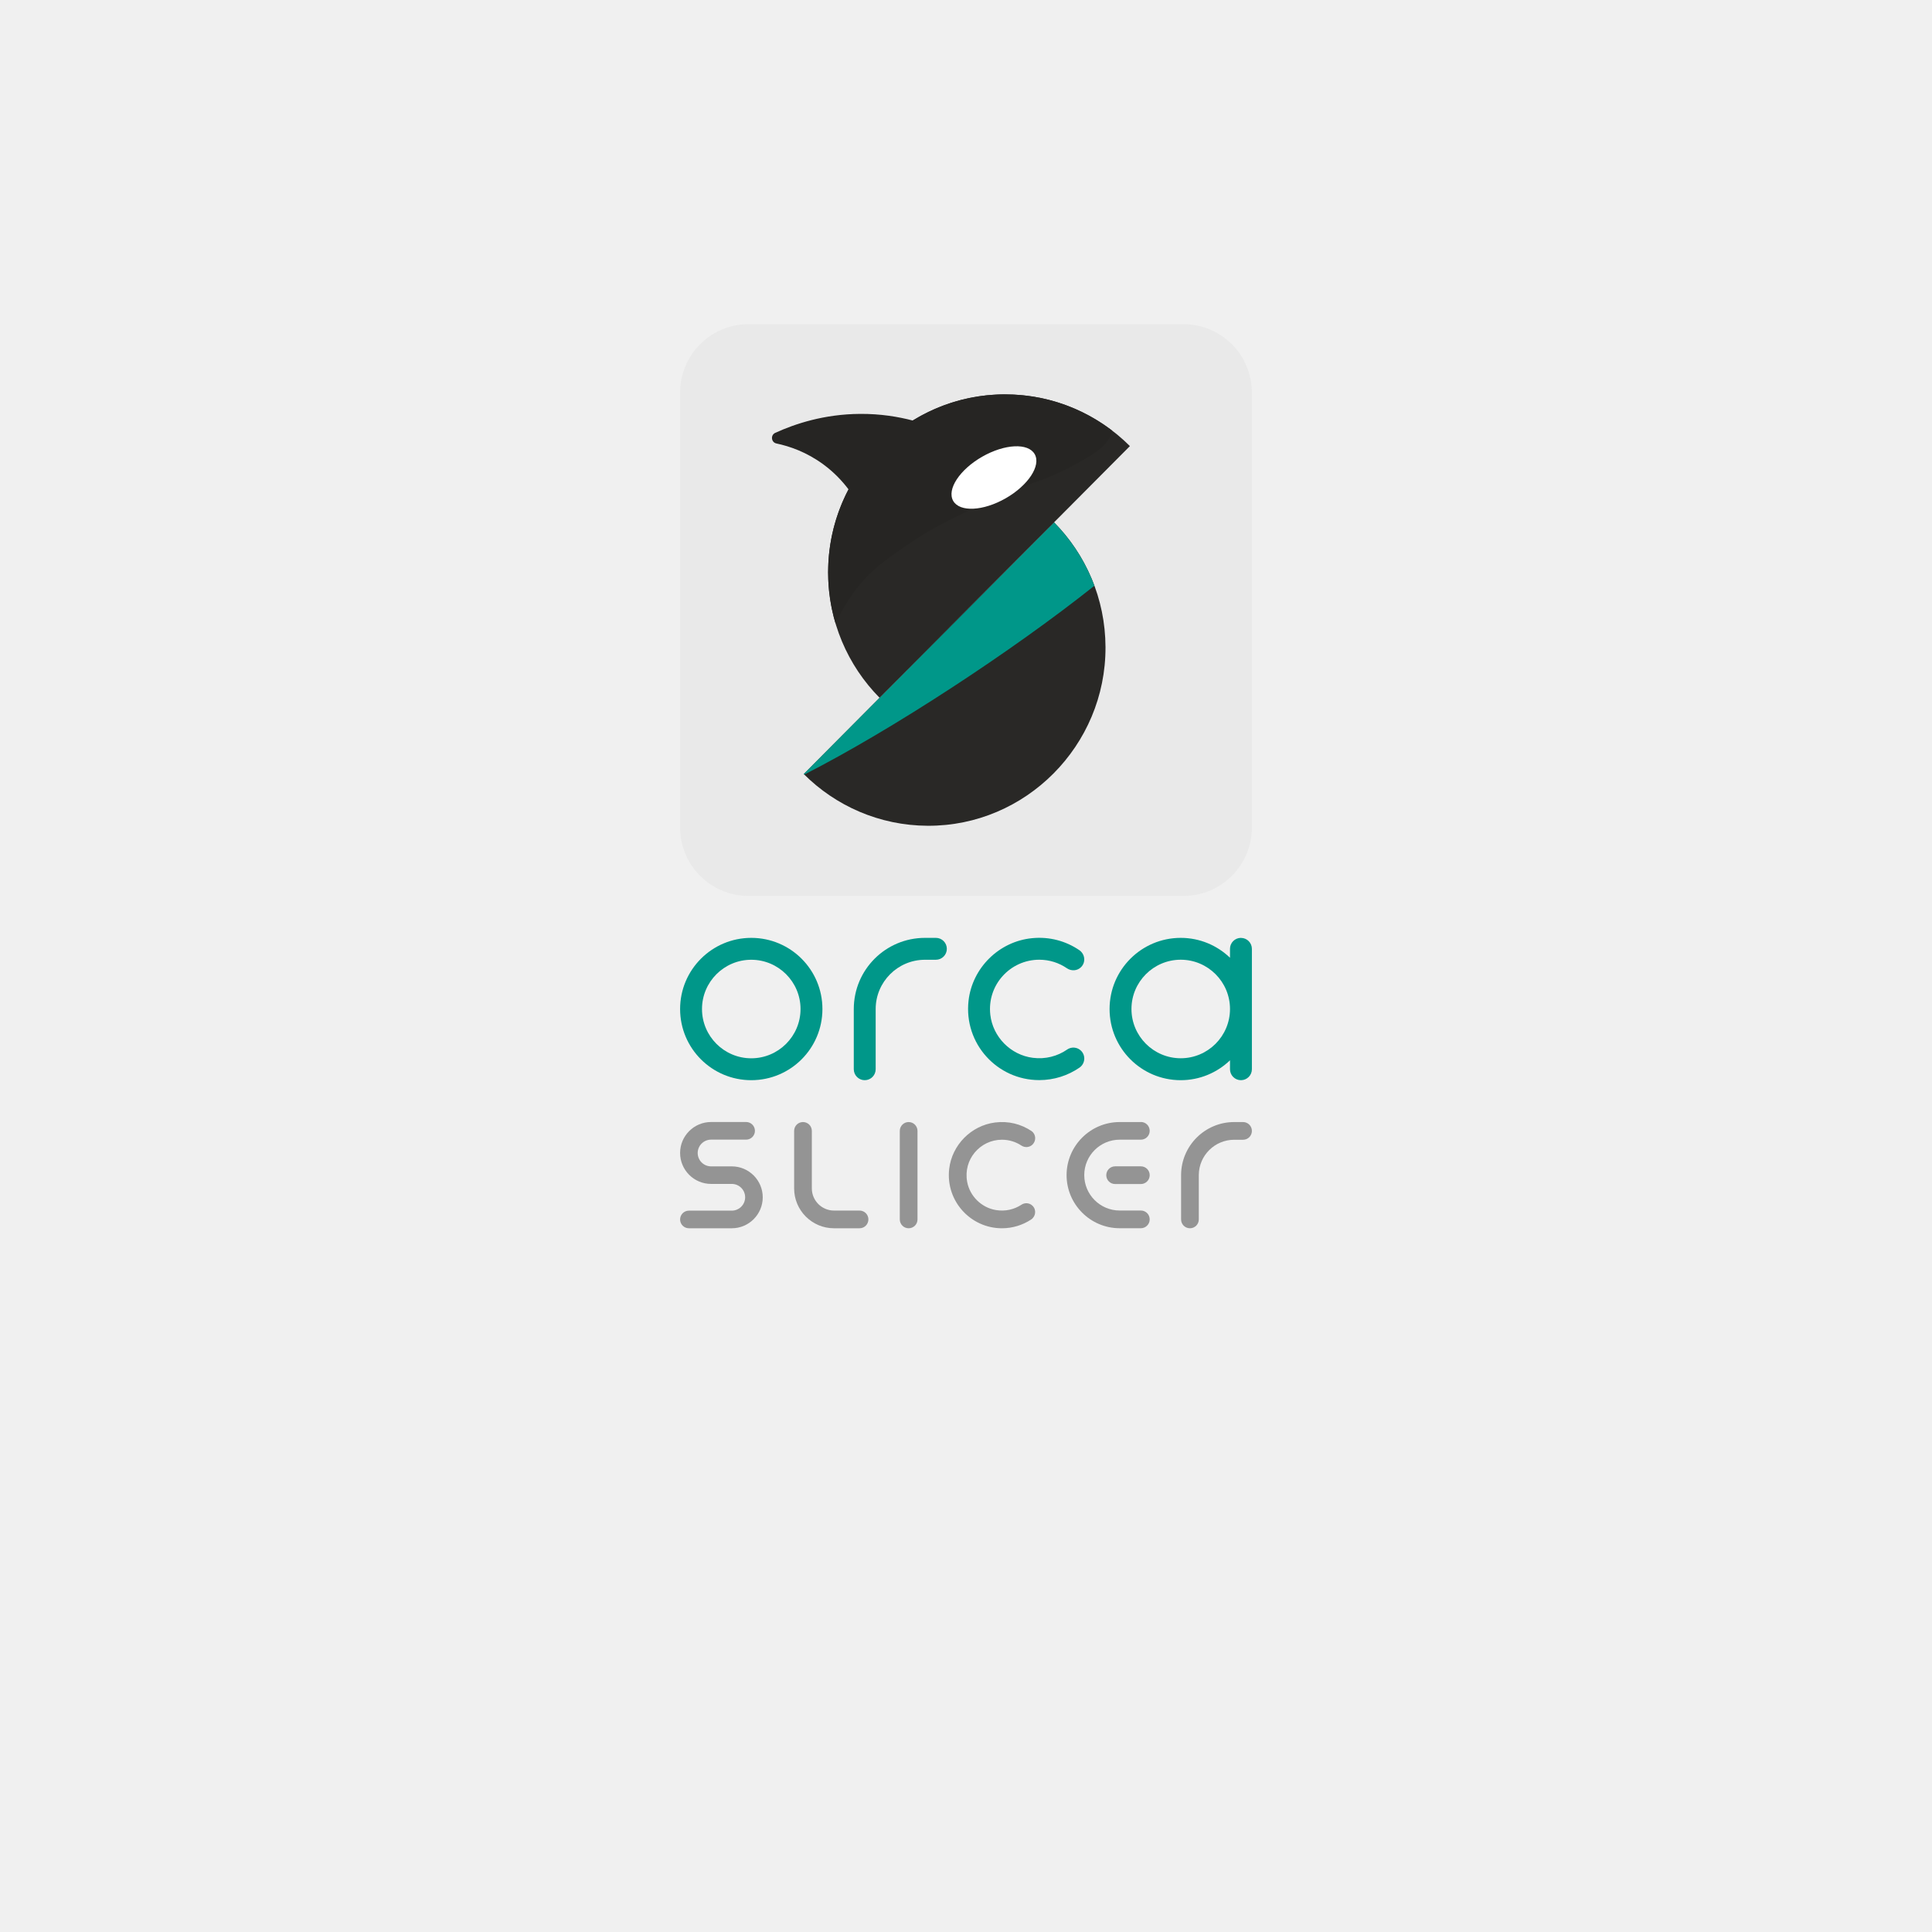
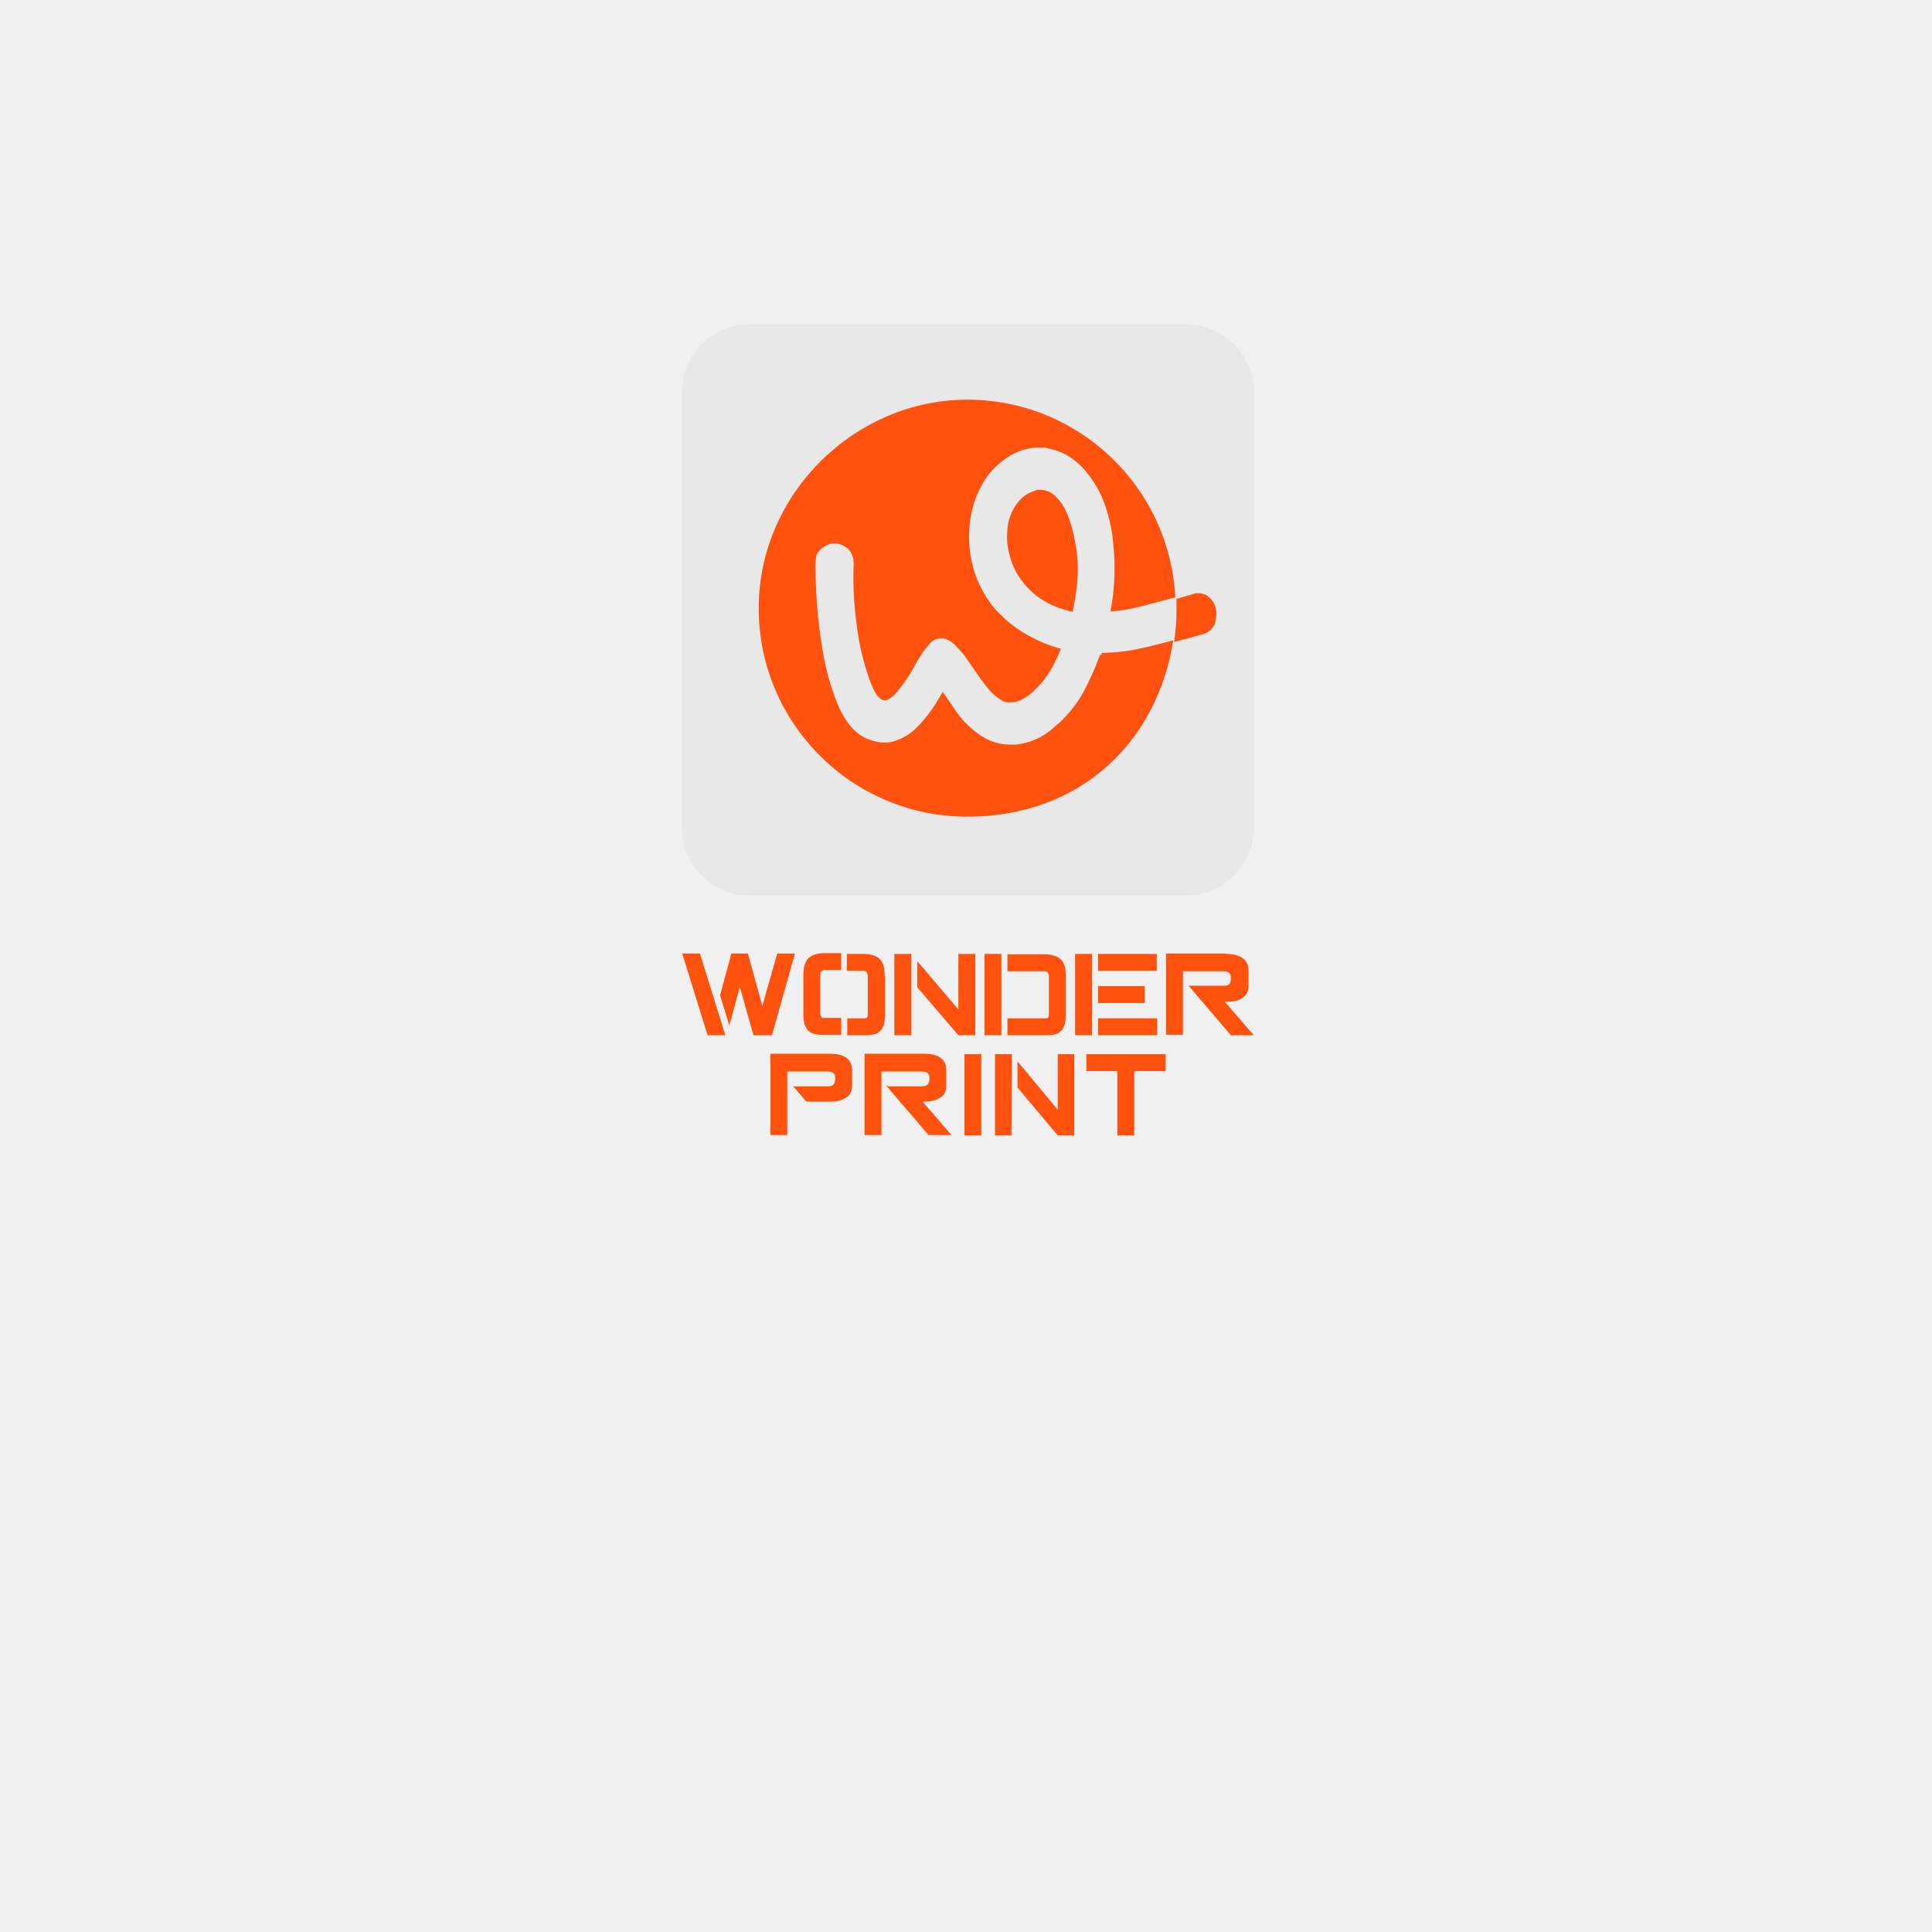
- <svg xmlns="http://www.w3.org/2000/svg" id="a" width="480" height="480" viewBox="0 0 480 480">
-   <g id="b">
-     <g id="c">
-       <rect x="168.97" y="80.54" width="142.05" height="142.05" rx="17" ry="17" style="fill:#e9e9e9;" />
+ <svg xmlns="http://www.w3.org/2000/svg" id="r" version="1.1" viewBox="0 0 480 480">
+   <g>
+     <rect style="fill:#e8e8e8" x="169.4" y="80.5" width="142.1" height="142.1" rx="17" ry="17" />
+     <g>
+       <path style="fill:#ff520f" d="M265.2,127.8c-.8-2-2-3.7-3.5-5-1-.7-2.1-1.1-3.2-1.1s-.9,0-1.3.2c-1.8.5-3.3,1.5-4.6,3.3-1.1,1.5-1.9,3.3-2.2,5.4s-.3,4.3.2,6.3c.5,2.5,1.4,4.7,2.7,6.6,1.3,1.9,2.9,3.6,4.7,4.9,1.6,1.1,3.3,2,5,2.6,1.2.4,2.3.8,3.5,1,.6-2.7,1-5.5,1.2-8.3.2-3.1,0-6.2-.6-9.1-.4-2.3-1-4.6-1.9-6.8h0Z" />
+       <path style="fill:#ff520f" d="M273.8,162.7h-.5c-1.2,3.3-2.6,6.4-4.1,9.2-1.9,3.4-4.3,6.3-7.2,8.7-2.7,2.5-6,4-9.6,4.4h-1.5c-3.2,0-6.2-1.2-8.9-3.5-2-1.6-3.8-3.6-5.3-6-.8-1.2-1.6-2.4-2.5-3.6-.5.9-1.1,1.8-1.6,2.7-1.3,2.1-2.7,3.9-4.3,5.6-1.7,1.8-3.6,3.1-5.7,3.8-1,.4-2,.5-3,.5s-3-.4-4.5-1.1c-2.9-1.4-5.1-4.1-6.8-8-1.5-3.6-2.8-7.7-3.6-12s-1.4-8.7-1.7-12.9-.4-7.7-.4-10.4.8-3.1,1.5-3.8c1-.8,2-1.3,3.2-1.3s2.2.4,3.2,1.2c.7.6,1.6,1.8,1.6,3.8-.2,4.6,0,9.4.6,14.1.5,4.7,1.5,9.4,3,13.8,1.3,3.9,2.3,5.1,2.9,5.6.4.3.8.5,1.2.5s.4,0,.6-.1c1-.4,2.1-1.4,3.2-2.9,1.3-1.7,2.6-3.6,3.7-5.7h0c.5-.9,1-1.7,1.5-2.5s1.1-1.7,1.8-2.4c1.1-1.6,2.5-1.8,3.2-1.8h.2c.8,0,2,.4,3.2,1.6,1.1,1.1,2.1,2.2,3,3.5l2.4,3.5c.9,1.3,1.7,2.4,2.5,3.4s1.6,1.9,2.6,2.6c1,.8,1.9,1.3,2.7,1.3h.6c.8,0,1.5-.1,2.2-.4,1-.4,2-1,2.9-1.8,1-.8,1.9-1.8,2.8-2.8,1.2-1.5,2.3-3.1,3.1-4.8.6-1.2,1.1-2.3,1.6-3.5-2.6-.7-5.1-1.7-7.5-3-3.2-1.6-6.1-3.9-8.7-6.7-2.3-2.6-4-5.7-5.2-9.1-1.1-3.4-1.6-7-1.4-10.6.2-3.6,1-7,2.5-10.1,1.5-3.2,3.7-5.8,6.6-7.8,2.6-1.8,5.3-2.7,8.1-2.7s1.6,0,2.3.2c3.6.6,6.7,2.5,9.3,5.5,2.2,2.6,3.9,5.5,5,8.8,1.1,3.2,1.8,6.5,2,9.7.6,5.7.3,11.2-.7,16.5,2.2-.1,4.4-.5,6.6-1,2.1-.5,6.1-1.6,9.5-2.5-1.4-27.4-24-49.1-51.7-49.1s-51.8,23.2-51.8,51.8,23.2,51.8,51.8,51.8,47.3-19,51.2-43.8c-3.1.8-6.2,1.6-8.1,2-3.2.7-6.5,1.1-9.7,1.1h0v.5h.1Z" />
+       <path style="fill:#ff520f" d="M302.1,151.4c-.2-1.2-.8-2.2-1.7-3-.7-.7-1.6-1-2.6-1s-1,0-1.4.2c-1,.3-2.5.7-4.1,1.2v2.7c0,2.7-.2,5.4-.6,8,2.8-.7,5.6-1.5,7.4-2,1.4-.5,2.4-1.5,2.8-2.8.3-1.1.4-2.2.2-3.3h0Z" />
    </g>
  </g>
-   <g id="d">
-     <path id="e" d="M199.69,192.31c7.91,7.9,18.79,12.8,30.81,12.85,24.33.1,44.25-19.93,44.16-44.4-.05-12.09-4.92-23.03-12.78-30.98l-62.19,62.53Z" style="fill:#292826;" />
+   <g>
+     <g>
+       <path style="fill:#ff520f" d="M304.6,237c3.6,0,5.5,1.4,5.6,4v3.9c0,1.4-.5,2.4-1.5,3-1,.7-2.3,1-3.9,1h-.5c1.8,2.1,4.2,4.8,7.2,8.3h-5.7l-10.5-12.3h8.3c.8,0,1.3,0,1.7-.3.3-.2.5-.7.5-1.3v-.5c0-.6-.2-1-.6-1.2-.3-.2-.9-.3-1.7-.3h-9.6v15.8h-4.2v-20.2h14.9v.1Z" />
+       <g>
+         <polygon style="fill:#ff520f" points="226.4 237 222.2 237 222.2 257.2 226.4 257.2 226.4 237" />
+         <polygon style="fill:#ff520f" points="238.1 257.2 242.3 257.2 242.3 237 238.1 237 238.1 250.8 227.9 238.8 227.9 245.3 238.1 257.2" />
+       </g>
+       <g>
+         <path style="fill:#ff520f" d="M199.6,251.3v.3h0v.2c0,.9,0,1.7.2,2.3.1.6.4,1.2.7,1.6.3.5.8.8,1.5,1.1.6.2,1.5.3,2.5.3h4.5v-4.2h-4.3c-.3,0-.5,0-.7-.3-.1-.2-.2-.5-.2-1h0v-9.2h0c0-.9.4-1.4,1.1-1.4h4.1v-4.2h-4.1c-1.8,0-3.1.4-4,1.2-.8.8-1.3,2.1-1.3,4h0v9.2h0v.1Z" />
+         <path style="fill:#ff520f" d="M219.8,242.5h0c0-2.1-.4-3.5-1.3-4.3-.9-.8-2.2-1.2-4-1.2h-4.1v4.2h4.1c.7,0,1,.4,1.1,1.2h0v9.3h0c0,.6,0,.9-.2,1.1-.1.2-.4.2-.7.2h-4.2v4.2h4.5c1,0,1.8-.1,2.5-.3.6-.2,1.1-.6,1.5-1.1.3-.5.6-1,.7-1.6.1-.6.2-1.4.2-2.3h0v-9.3h-.1v-.1Z" />
+       </g>
+       <g>
+         <polygon style="fill:#ff520f" points="175.8 257.2 180.2 257.2 173.9 236.9 169.5 236.9 175.8 257.2" />
+         <path style="fill:#ff520f" d="M197.4,236.9h-4.3l-3.7,13c-1-3.6-3.6-13-3.6-13h-4.1l-2.8,10.4,2.3,7.5,2.6-9.6,3.4,12h4.6l5.7-20.3h-.1Z" />
+       </g>
+       <g>
+         <rect style="fill:#ff520f" x="244.6" y="237" width="4.2" height="20.2" />
+         <path style="fill:#ff520f" d="M260.6,250.3v1.4h0c0,.6,0,.9-.2,1.1-.1.2-.4.2-.7.2h-9.4v4.2h9.6c1,0,1.8-.1,2.5-.3.6-.2,1.1-.6,1.5-1.1.3-.5.6-1,.7-1.6s.2-1.4.2-2.3h0v-9.3h0c0-2.1-.4-3.5-1.3-4.3s-2.2-1.2-4-1.2h-9.2v4.2h9.2c.7,0,1,.4,1.1,1.2h0v8-.2h0Z" />
+       </g>
+       <g>
+         <rect style="fill:#ff520f" x="272.8" y="245" width="11.6" height="4.2" />
+         <rect style="fill:#ff520f" x="272.8" y="237" width="14.6" height="4.2" />
+         <rect style="fill:#ff520f" x="272.8" y="253" width="14.7" height="4.2" />
+         <polygon style="fill:#ff520f" points="267.1 257.2 267.1 257.2 271.3 257.2 271.3 237 267.1 237 267.1 257.2" />
+       </g>
+     </g>
+     <g>
+       <polygon style="fill:#ff520f" points="251.4 261.9 247.2 261.9 247.2 282.1 251.3 282.1 251.4 261.9" />
+       <polygon style="fill:#ff520f" points="262.8 282.1 266.9 282.1 266.9 261.9 262.8 261.9 262.8 275.7 252.8 263.7 252.8 270.2 262.8 282.1" />
+       <path style="fill:#ff520f" d="M197.1,269.9h8.2c1.1,0,1.3-.1,1.7-.4.3-.2.5-.7.5-1.3v-.5c0-.6-.2-1-.6-1.2-.3-.2-.9-.3-1.7-.3h-9.6v15.8h-4.2v-20.2h14.8c3.6,0,5.5,1.4,5.5,4v3.9c0,1.4-.5,2.4-1.5,3-1,.7-2.3,1-3.9,1h-5.9c0,.1-3.5-4-3.5-4l.2.2Z" />
+       <path style="fill:#ff520f" d="M220.7,269.9h8c.8,0,1.3-.1,1.7-.4.3-.2.5-.7.5-1.3v-.5c0-.6-.2-1-.6-1.2-.3-.2-.9-.3-1.7-.3h-9.6v15.8h-4.2v-20.2h14.8c3.6,0,5.5,1.4,5.5,4v3.9c0,1.4-.5,2.4-1.5,3-1,.7-2.3,1-3.9,1h-.5c1.8,2.1,4.2,4.8,7.2,8.3h-5.7c-1.3-1.5-2.5-2.9-3.6-4.2-4.5-5.2-6.8-7.9-6.9-8.1h.3l.2.2Z" />
+       <path style="fill:#ff520f" d="M243.8,261.9v20.2h-4.2v-20.2h4.2Z" />
+       <path style="fill:#ff520f" d="M269.9,261.9h19.7v4.2h-7.8v16h-4.2v-16h-7.7v-4.2Z" />
+     </g>
  </g>
-   <g id="f">
-     <path id="g" d="M261.88,129.78l-62.19,62.53s.09.09.13.13c21.79-11.11,51.62-30.64,72.08-46.91-2.21-5.96-5.66-11.32-10.03-15.75" style="fill:#009789;" />
-   </g>
-   <g id="h">
-     <path id="i" d="M249.72,97.98c-24.29,0-43.97,19.8-43.97,44.22,0,12.16,4.88,23.17,12.78,31.16l62.19-62.53c-7.95-7.94-18.9-12.85-30.99-12.85" style="fill:#292826;" />
-   </g>
-   <g id="j">
-     <path id="k" d="M249.72,97.98c-8.41,0-16.27,2.38-22.95,6.5-3.58-.94-8.02-1.69-13.12-1.65-8.89.06-16.12,2.46-21.04,4.71-1.22.56-1.02,2.37.29,2.64,3.23.68,7.49,2.12,11.7,5.23,2.66,1.96,4.68,4.14,6.21,6.17-3.23,6.16-5.07,13.17-5.07,20.62,0,4.44.65,8.73,1.87,12.78,1.86-4.12,3.81-6.88,4.44-7.74,4.04-5.55,8.31-8.44,14.62-12.7,4.65-3.14,11.1-6.83,29.65-14.45,0,0,5.8-1.63,13.58-6.26,3.1-1.84,5.46-3.58,6.21-6.31.05-.19.1-.38.14-.57-7.38-5.62-16.57-8.96-26.53-8.96" style="fill:#262523;" />
-   </g>
-   <g id="l">
-     <path id="m" d="M257.07,112.84c1.61,2.85-1.62,7.76-7.21,10.96-5.6,3.2-11.44,3.48-13.05.63-1.61-2.85,1.62-7.76,7.21-10.96,5.6-3.2,11.44-3.48,13.05-.63" style="fill:#fff;" />
-   </g>
-   <path d="M225.75,278.77c-1.21,0-2.2.98-2.2,2.2v21.99c0,1.21.98,2.2,2.2,2.2s2.2-.98,2.2-2.2v-21.99c0-1.21-.98-2.2-2.2-2.2Z" style="fill:#949494;" />
-   <path d="M283.44,278.77h-5.26c-7.27,0-13.19,5.92-13.19,13.19s5.92,13.19,13.19,13.19h5.26c1.21,0,2.2-.98,2.2-2.2s-.98-2.2-2.2-2.2h-5.26c-4.85,0-8.8-3.95-8.8-8.8s3.95-8.8,8.8-8.8h5.26c1.21,0,2.2-.98,2.2-2.2s-.98-2.2-2.2-2.2Z" style="fill:#949494;" />
-   <path d="M283.44,289.77h-6.39c-1.21,0-2.2.98-2.2,2.2s.98,2.2,2.2,2.2h6.39c1.21,0,2.2-.98,2.2-2.2s-.98-2.2-2.2-2.2Z" style="fill:#949494;" />
-   <path d="M181.81,305.16h-10.65c-1.21,0-2.19-.98-2.19-2.19s.98-2.19,2.19-2.19h10.65c1.83,0,3.32-1.49,3.32-3.32s-1.49-3.32-3.32-3.32h-5.15c-4.24,0-7.69-3.45-7.69-7.69s3.45-7.69,7.69-7.69h8.71c1.21,0,2.19.98,2.19,2.19s-.98,2.19-2.19,2.19h-8.71c-1.83,0-3.32,1.49-3.32,3.32s1.49,3.32,3.32,3.32h5.15c4.24,0,7.69,3.45,7.69,7.69s-3.45,7.69-7.69,7.69Z" style="fill:#949494;" />
-   <path d="M253.77,299.31c-1.78,1.17-4,1.72-6.36,1.32-3.57-.6-6.46-3.44-7.12-7-1.03-5.58,3.24-10.47,8.64-10.47,1.78,0,3.44.53,4.83,1.45.88.58,2.04.48,2.78-.26h0c.97-.97.84-2.6-.29-3.36-2.53-1.7-5.68-2.54-9.04-2.11-5.94.76-10.71,5.6-11.39,11.55-.9,7.96,5.33,14.73,13.11,14.73,2.67,0,5.15-.8,7.23-2.16,1.18-.78,1.38-2.42.38-3.42h0c-.74-.74-1.9-.85-2.77-.27Z" style="fill:#949494;" />
-   <path d="M213.55,300.76h-6.35c-3.03,0-5.5-2.47-5.5-5.5v-14.29c0-1.21-.98-2.2-2.2-2.2s-2.2.98-2.2,2.2v14.29c0,5.46,4.44,9.9,9.9,9.9h6.35c1.21,0,2.2-.98,2.2-2.2s-.98-2.2-2.2-2.2Z" style="fill:#949494;" />
-   <path d="M308.83,283.17h-2.2c-4.82,0-8.75,3.9-8.79,8.72v11.07c0,1.21-.98,2.2-2.2,2.2s-2.2-.98-2.2-2.2v-11.07c.04-7.24,5.94-13.12,13.19-13.12h2.2c1.21,0,2.2.98,2.2,2.2s-.98,2.2-2.2,2.2Z" style="fill:#949494;" />
-   <path d="M186.65,238.45c6.75,0,12.24,5.49,12.24,12.24s-5.49,12.24-12.24,12.24-12.24-5.49-12.24-12.24,5.49-12.24,12.24-12.24M186.65,233.01c-9.76,0-17.68,7.91-17.68,17.68s7.91,17.68,17.68,17.68,17.68-7.91,17.68-17.68-7.91-17.68-17.68-17.68h0Z" style="fill:#009789;" />
-   <path d="M308.31,233.01c-1.5,0-2.72,1.22-2.72,2.72v2.22c-3.18-3.05-7.48-4.94-12.24-4.94-9.76,0-17.68,7.91-17.68,17.68s7.91,17.68,17.68,17.68c4.75,0,9.06-1.89,12.24-4.94v2.22c0,1.5,1.22,2.72,2.72,2.72s2.72-1.22,2.72-2.72v-29.91c0-1.5-1.22-2.72-2.72-2.72ZM293.35,262.92c-6.75,0-12.24-5.49-12.24-12.24s5.49-12.24,12.24-12.24,12.24,5.49,12.24,12.24-5.49,12.24-12.24,12.24Z" style="fill:#009789;" />
-   <path d="M232.52,233.01h-2.72c-9.76,0-17.68,7.91-17.68,17.68v14.96c0,1.5,1.22,2.72,2.72,2.72s2.72-1.22,2.72-2.72v-14.96c0-6.75,5.49-12.24,12.24-12.24h0s2.72,0,2.72,0c1.5,0,2.72-1.22,2.72-2.72s-1.22-2.72-2.72-2.72Z" style="fill:#009789;" />
-   <path d="M265.11,260.77c-2.37,1.63-5.34,2.45-8.51,2.04-5.51-.7-9.94-5.19-10.56-10.71-.84-7.38,4.94-13.66,12.16-13.66,2.55,0,4.91.78,6.87,2.12,1.1.75,2.57.67,3.52-.28h0c1.22-1.22.99-3.23-.43-4.21-3.29-2.25-7.39-3.42-11.77-2.98-8.19.81-14.84,7.37-15.76,15.55-1.19,10.67,7.13,19.71,17.56,19.71,3.71,0,7.15-1.14,10-3.1,1.41-.97,1.61-2.98.4-4.19h0c-.93-.93-2.39-1.05-3.48-.3Z" style="fill:#009789;" />
</svg>
